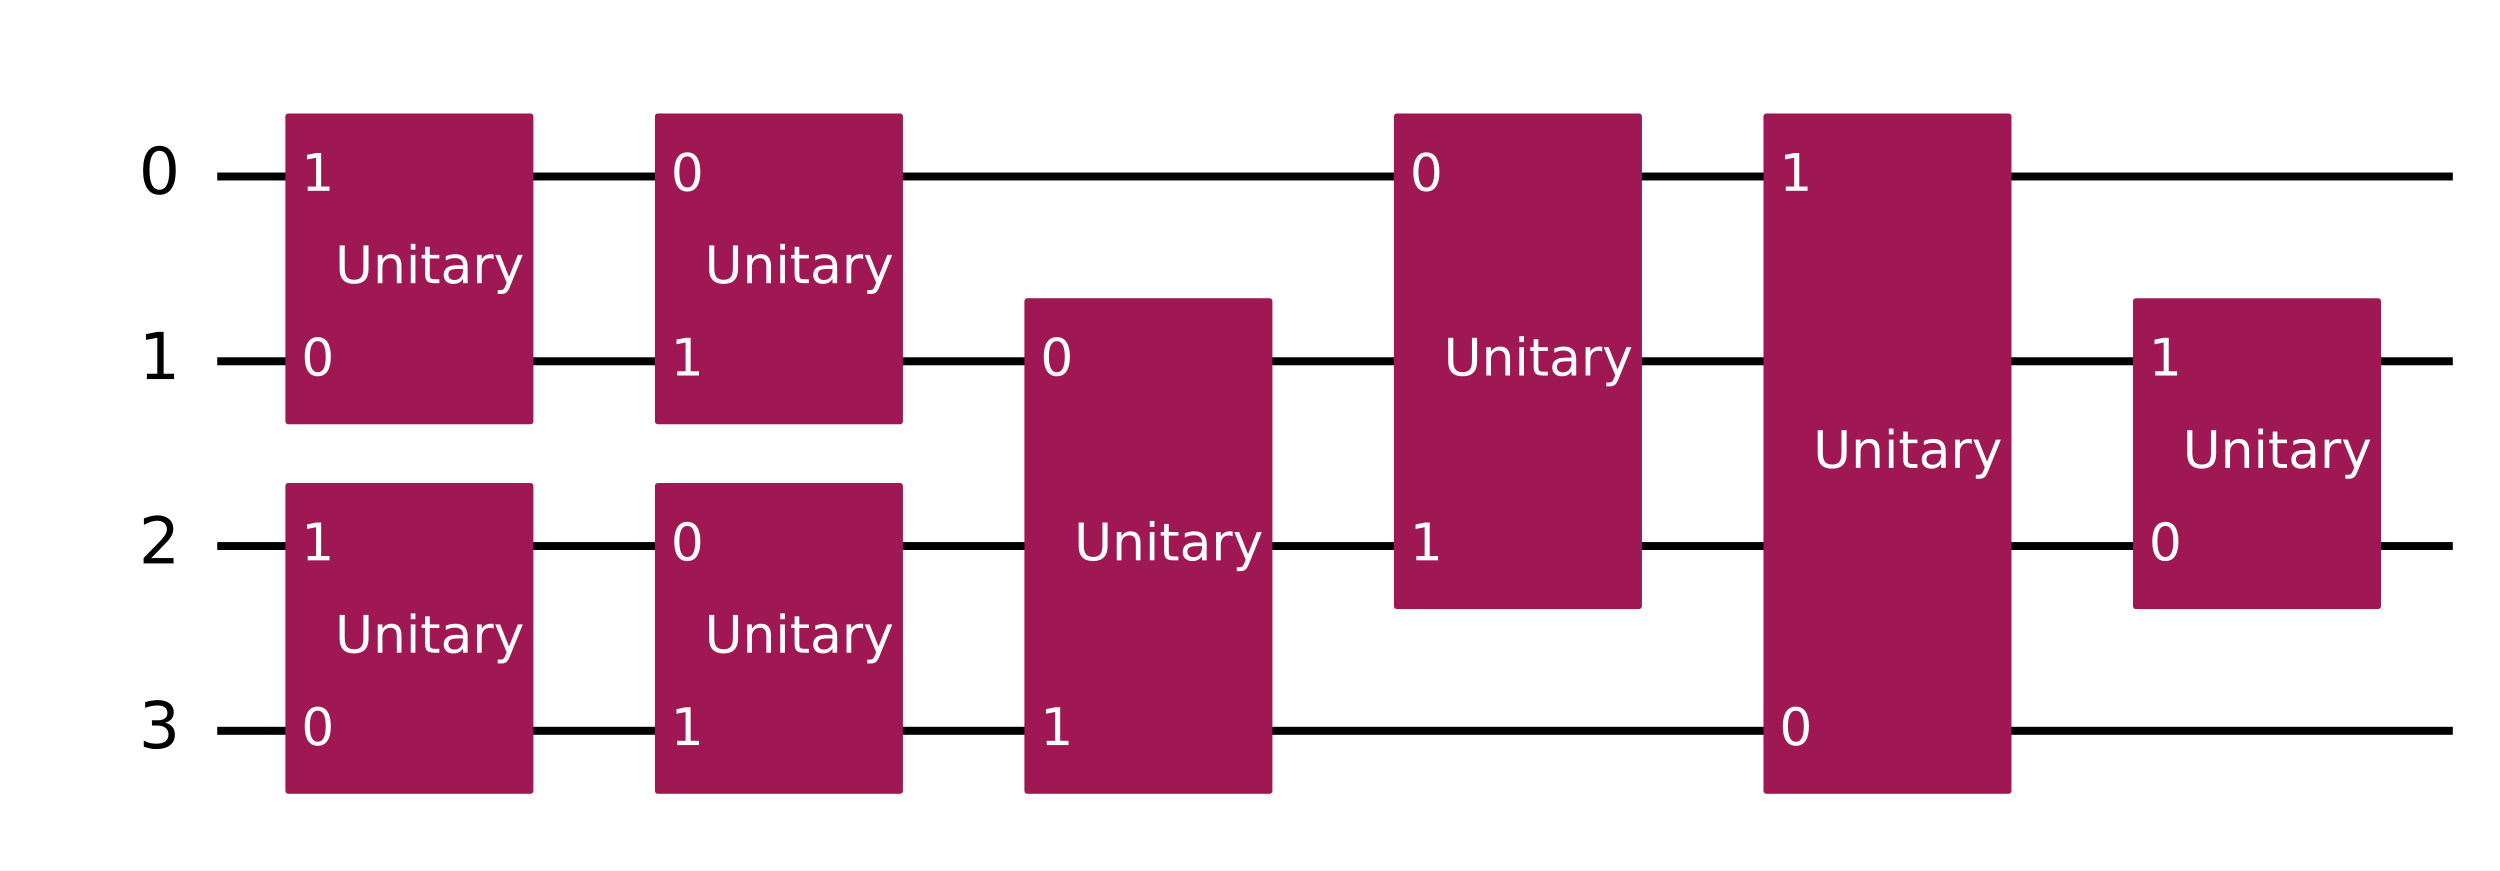
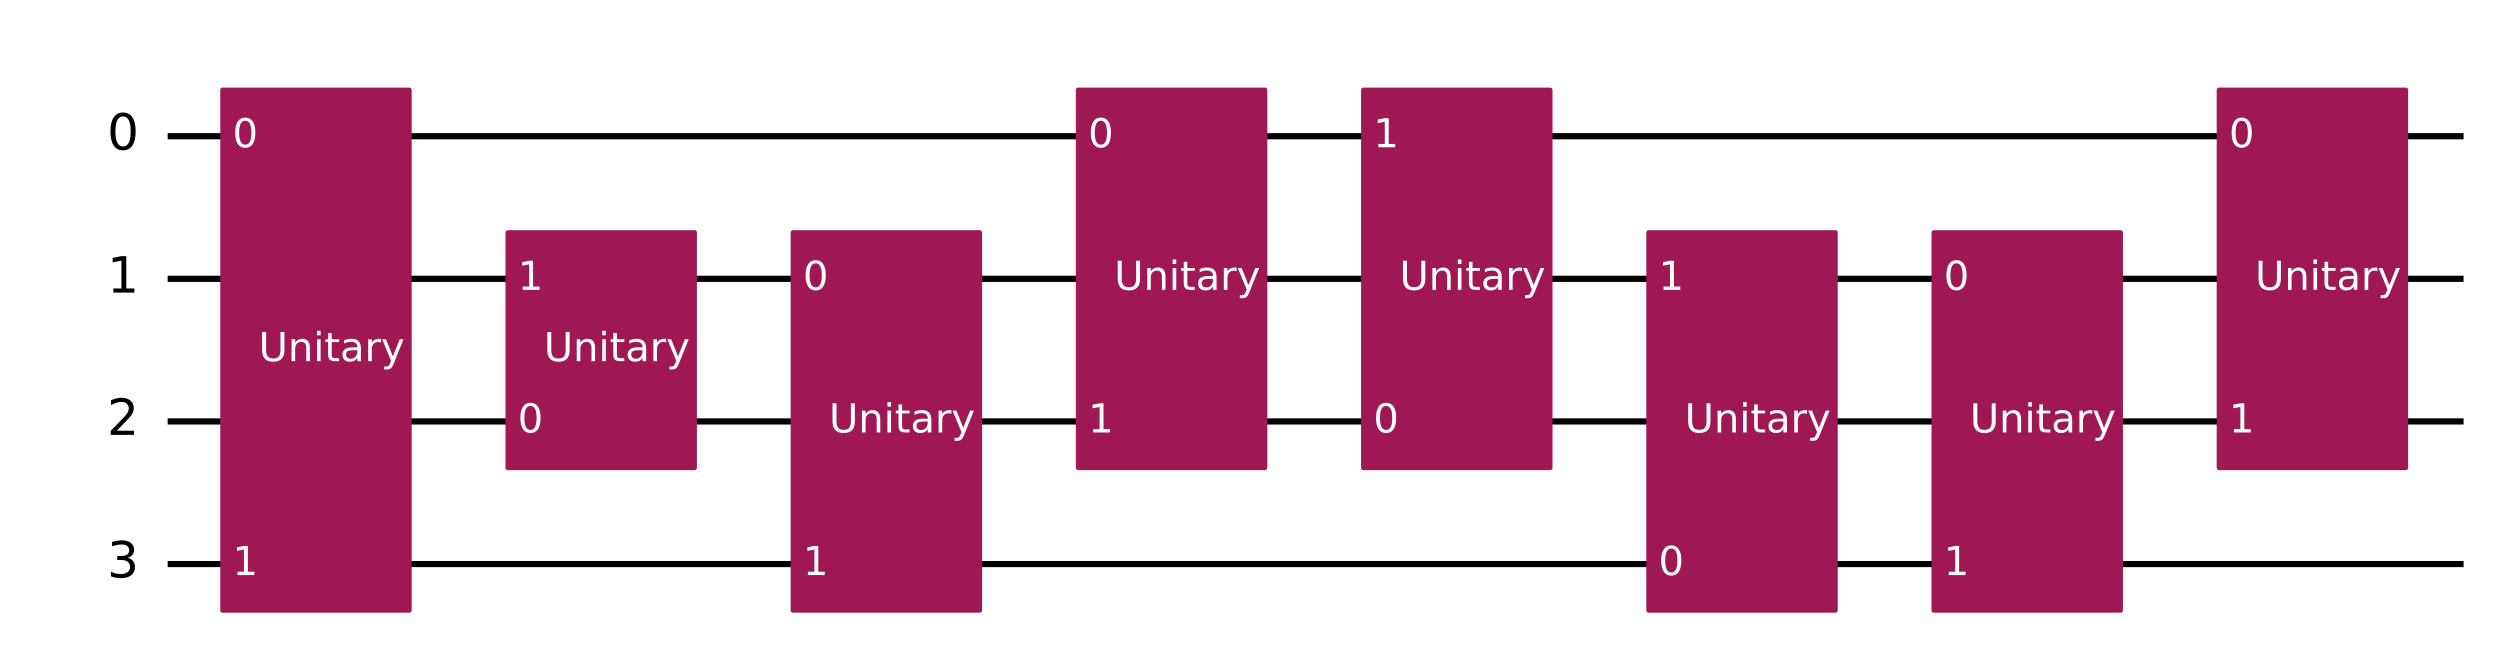
- <svg xmlns="http://www.w3.org/2000/svg" xmlns:xlink="http://www.w3.org/1999/xlink" width="627.22pt" height="218.36pt" version="1.1" viewBox="0 0 627.22 218.36">
+ <svg xmlns="http://www.w3.org/2000/svg" xmlns:xlink="http://www.w3.org/1999/xlink" width="812.64pt" height="218.36pt" version="1.1" viewBox="0 0 812.64 218.36">
  <defs>
    <style type="text/css">*{stroke-linejoin: round; stroke-linecap: butt}</style>
  </defs>
-   <path d="m0 218.36h627.22v-218.36h-627.22z" fill="#ffffff" />
-   <path d="m54.502 44.283h560.88" clip-path="url(#8fb275c92b1)" fill="none" stroke="#000000" stroke-linecap="square" stroke-width="2" />
-   <path d="m54.502 90.637h560.88" clip-path="url(#8fb275c92b1)" fill="none" stroke="#000000" stroke-linecap="square" stroke-width="2" />
-   <path d="m54.502 136.99h560.88" clip-path="url(#8fb275c92b1)" fill="none" stroke="#000000" stroke-linecap="square" stroke-width="2" />
-   <path d="m54.502 183.35h560.88" clip-path="url(#8fb275c92b1)" fill="none" stroke="#000000" stroke-linecap="square" stroke-width="2" />
+   <path d="m0 218.36h812.64v-218.36h-812.64z" fill="#ffffff" />
+   <path d="m54.502 44.283h746.3" clip-path="url(#8fb275c92b1)" fill="none" stroke="#000000" stroke-linecap="square" stroke-width="2" />
+   <path d="m54.502 90.637h746.3" clip-path="url(#8fb275c92b1)" fill="none" stroke="#000000" stroke-linecap="square" stroke-width="2" />
+   <path d="m54.502 136.99h746.3" clip-path="url(#8fb275c92b1)" fill="none" stroke="#000000" stroke-linecap="square" stroke-width="2" />
+   <path d="m54.502 183.35h746.3" clip-path="url(#8fb275c92b1)" fill="none" stroke="#000000" stroke-linecap="square" stroke-width="2" />
  <path d="m49.867 21.106h-1158.8v231.77h1158.8z" clip-path="url(#8fb275c92b1)" fill="#ffffff" stroke="#ffffff" stroke-width="1.5" />
-   <path d="m72.348 105.7h60.724v-76.484h-60.724z" clip-path="url(#8fb275c92b1)" fill="#9f1853" stroke="#9f1853" stroke-width="1.5" />
-   <path d="m72.348 198.41h60.724v-76.484h-60.724z" clip-path="url(#8fb275c92b1)" fill="#9f1853" stroke="#9f1853" stroke-width="1.5" />
-   <path d="m165.06 198.41h60.724v-76.484h-60.724z" clip-path="url(#8fb275c92b1)" fill="#9f1853" stroke="#9f1853" stroke-width="1.5" />
-   <path d="m165.06 105.7h60.724v-76.484h-60.724z" clip-path="url(#8fb275c92b1)" fill="#9f1853" stroke="#9f1853" stroke-width="1.5" />
+   <path d="m72.348 198.41h60.724v-169.19h-60.724z" clip-path="url(#8fb275c92b1)" fill="#9f1853" stroke="#9f1853" stroke-width="1.5" />
+   <path d="m165.06 152.06h60.724v-76.484h-60.724z" clip-path="url(#8fb275c92b1)" fill="#9f1853" stroke="#9f1853" stroke-width="1.5" />
  <path d="m257.76 198.41h60.724v-122.84h-60.724z" clip-path="url(#8fb275c92b1)" fill="#9f1853" stroke="#9f1853" stroke-width="1.5" />
  <path d="m350.47 152.06h60.724v-122.84h-60.724z" clip-path="url(#8fb275c92b1)" fill="#9f1853" stroke="#9f1853" stroke-width="1.5" />
-   <path d="m443.18 198.41h60.724v-169.19h-60.724z" clip-path="url(#8fb275c92b1)" fill="#9f1853" stroke="#9f1853" stroke-width="1.5" />
-   <path d="m535.89 152.06h60.724v-76.484h-60.724z" clip-path="url(#8fb275c92b1)" fill="#9f1853" stroke="#9f1853" stroke-width="1.5" />
+   <path d="m443.18 152.06h60.724v-122.84h-60.724z" clip-path="url(#8fb275c92b1)" fill="#9f1853" stroke="#9f1853" stroke-width="1.5" />
+   <path d="m535.89 198.41h60.724v-122.84h-60.724z" clip-path="url(#8fb275c92b1)" fill="#9f1853" stroke="#9f1853" stroke-width="1.5" />
+   <path d="m628.6 198.41h60.724v-122.84h-60.724z" clip-path="url(#8fb275c92b1)" fill="#9f1853" stroke="#9f1853" stroke-width="1.5" />
+   <path d="m721.3 152.06h60.724v-122.84h-60.724z" clip-path="url(#8fb275c92b1)" fill="#9f1853" stroke="#9f1853" stroke-width="1.5" />
  <g clip-path="url(#8fb275c92b1)">
    <g transform="translate(34.831 48.767) scale(.1625 -.1625)">
      <defs>
        <path id="DejaVuSans-30" transform="scale(.015625)" d="m2034 4250q-487 0-733-480-245-479-245-1442 0-959 245-1439 246-480 733-480 491 0 736 480 246 480 246 1439 0 963-246 1442-245 480-736 480zm0 500q785 0 1199-621 414-620 414-1801 0-1178-414-1799-414-620-1199-620-784 0-1198 620-414 621-414 1799 0 1181 414 1801 414 621 1198 621z" />
      </defs>
      <use transform="translate(0 .78125)" xlink:href="#DejaVuSans-30" />
    </g>
  </g>
  <g clip-path="url(#8fb275c92b1)">
    <g transform="translate(34.831 95.121) scale(.1625 -.1625)">
      <defs>
        <path id="DejaVuSans-31" transform="scale(.015625)" d="m794 531h1031v3560l-1122-225v575l1116 225h631v-4135h1031v-531h-2687v531z" />
      </defs>
      <use transform="translate(0 .09375)" xlink:href="#DejaVuSans-31" />
    </g>
  </g>
  <g clip-path="url(#8fb275c92b1)">
    <g transform="translate(34.831 141.48) scale(.1625 -.1625)">
      <defs>
        <path id="DejaVuSans-32" transform="scale(.015625)" d="m1228 531h2203v-531h-2962v531q359 372 979 998 621 627 780 809 303 340 423 576 121 236 121 464 0 372-261 606-261 235-680 235-297 0-627-103-329-103-704-313v638q381 153 712 231 332 78 607 78 725 0 1156-363 431-362 431-968 0-288-108-546-107-257-392-607-78-91-497-524-418-433-1181-1211z" />
      </defs>
      <use transform="translate(0 .78125)" xlink:href="#DejaVuSans-32" />
    </g>
  </g>
  <g clip-path="url(#8fb275c92b1)">
    <g transform="translate(34.831 187.83) scale(.1625 -.1625)">
      <defs>
        <path id="DejaVuSans-33" transform="scale(.015625)" d="m2597 2516q453-97 707-404 255-306 255-756 0-690-475-1069-475-378-1350-378-293 0-604 58t-642 174v609q262-153 574-231 313-78 654-78 593 0 904 234t311 681q0 413-289 645-289 233-804 233h-544v519h569q465 0 712 186t247 536q0 359-255 551-254 193-729 193-260 0-557-57-297-56-653-174v562q360 100 674 150t592 50q719 0 1137-327 419-326 419-882 0-388-222-655t-631-370z" />
      </defs>
      <use transform="translate(0 .78125)" xlink:href="#DejaVuSans-33" />
    </g>
  </g>
  <g clip-path="url(#8fb275c92b1)">
-     <g transform="translate(75.593 94.224) scale(.13 -.13)" fill="#ffffff">
-       <use xlink:href="#DejaVuSans-30" />
-     </g>
-   </g>
-   <g clip-path="url(#8fb275c92b1)">
    <g transform="translate(75.593 47.87) scale(.13 -.13)" fill="#ffffff">
-       <use xlink:href="#DejaVuSans-31" />
-     </g>
-   </g>
-   <g clip-path="url(#8fb275c92b1)">
-     <g transform="translate(84.076 71.047) scale(.13 -.13)" fill="#ffffff">
+       <use xlink:href="#DejaVuSans-30" />
+     </g>
+   </g>
+   <g clip-path="url(#8fb275c92b1)">
+     <g transform="translate(75.593 186.93) scale(.13 -.13)" fill="#ffffff">
+       <use xlink:href="#DejaVuSans-31" />
+     </g>
+   </g>
+   <g clip-path="url(#8fb275c92b1)">
+     <g transform="translate(84.076 117.4) scale(.13 -.13)" fill="#ffffff">
      <defs>
        <path id="DejaVuSans-55" transform="scale(.015625)" d="m556 4666h635v-2835q0-750 271-1080 272-329 882-329 606 0 878 329 272 330 272 1080v2835h634v-2913q0-912-452-1378-451-466-1332-466-885 0-1337 466-451 466-451 1378v2913z" />
        <path id="DejaVuSans-6e" transform="scale(.015625)" d="m3513 2113v-2113h-575v2094q0 497-194 743-194 247-581 247-466 0-735-297-269-296-269-809v-1978h-578v3500h578v-544q207 316 486 472 280 156 646 156 603 0 912-373 310-373 310-1098z" />
        <path id="DejaVuSans-69" transform="scale(.015625)" d="m603 3500h575v-3500h-575v3500zm0 1363h575v-729h-575v729z" />
        <path id="DejaVuSans-74" transform="scale(.015625)" d="m1172 4494v-994h1184v-447h-1184v-1900q0-428 117-550t477-122h590v-481h-590q-666 0-919 248-253 249-253 905v1900h-422v447h422v994h578z" />
        <path id="DejaVuSans-61" transform="scale(.015625)" d="m2194 1759q-697 0-966-159t-269-544q0-306 202-486 202-179 548-179 479 0 768 339t289 901v128h-572zm1147 238v-1997h-575v531q-197-318-491-470t-719-152q-537 0-855 302-317 302-317 808 0 590 395 890 396 300 1180 300h807v57q0 397-261 614t-733 217q-300 0-585-72-284-72-546-216v532q315 122 612 182 297 61 578 61 760 0 1135-394 375-393 375-1193z" />
        <path id="DejaVuSans-72" transform="scale(.015625)" d="m2631 2963q-97 56-211 82-114 27-251 27-488 0-749-317t-261-911v-1844h-578v3500h578v-544q182 319 472 473 291 155 707 155 59 0 131-8 72-7 159-23l3-590z" />
        <path id="DejaVuSans-79" transform="scale(.015625)" d="m2059-325q-243-625-475-815-231-191-618-191h-460v481h338q237 0 368 113 132 112 291 531l103 262-1415 3444h609l1094-2737 1094 2737h609l-1538-3825z" />
      </defs>
      <use xlink:href="#DejaVuSans-55" />
      <use transform="translate(73.193)" xlink:href="#DejaVuSans-6e" />
      <use transform="translate(136.57)" xlink:href="#DejaVuSans-69" />
      <use transform="translate(164.36)" xlink:href="#DejaVuSans-74" />
      <use transform="translate(203.56)" xlink:href="#DejaVuSans-61" />
      <use transform="translate(264.84)" xlink:href="#DejaVuSans-72" />
      <use transform="translate(305.96)" xlink:href="#DejaVuSans-79" />
    </g>
  </g>
  <g clip-path="url(#8fb275c92b1)">
-     <g transform="translate(75.593 186.93) scale(.13 -.13)" fill="#ffffff">
-       <use xlink:href="#DejaVuSans-30" />
-     </g>
-   </g>
-   <g clip-path="url(#8fb275c92b1)">
-     <g transform="translate(75.593 140.58) scale(.13 -.13)" fill="#ffffff">
-       <use xlink:href="#DejaVuSans-31" />
-     </g>
-   </g>
-   <g clip-path="url(#8fb275c92b1)">
-     <g transform="translate(84.076 163.76) scale(.13 -.13)" fill="#ffffff">
-       <use xlink:href="#DejaVuSans-55" />
-       <use transform="translate(73.193)" xlink:href="#DejaVuSans-6e" />
-       <use transform="translate(136.57)" xlink:href="#DejaVuSans-69" />
-       <use transform="translate(164.36)" xlink:href="#DejaVuSans-74" />
-       <use transform="translate(203.56)" xlink:href="#DejaVuSans-61" />
-       <use transform="translate(264.84)" xlink:href="#DejaVuSans-72" />
-       <use transform="translate(305.96)" xlink:href="#DejaVuSans-79" />
-     </g>
-   </g>
-   <g clip-path="url(#8fb275c92b1)">
    <g transform="translate(168.3 140.58) scale(.13 -.13)" fill="#ffffff">
      <use xlink:href="#DejaVuSans-30" />
    </g>
  </g>
  <g clip-path="url(#8fb275c92b1)">
-     <g transform="translate(168.3 186.93) scale(.13 -.13)" fill="#ffffff">
-       <use xlink:href="#DejaVuSans-31" />
-     </g>
-   </g>
-   <g clip-path="url(#8fb275c92b1)">
-     <g transform="translate(176.78 163.76) scale(.13 -.13)" fill="#ffffff">
-       <use xlink:href="#DejaVuSans-55" />
-       <use transform="translate(73.193)" xlink:href="#DejaVuSans-6e" />
-       <use transform="translate(136.57)" xlink:href="#DejaVuSans-69" />
-       <use transform="translate(164.36)" xlink:href="#DejaVuSans-74" />
-       <use transform="translate(203.56)" xlink:href="#DejaVuSans-61" />
-       <use transform="translate(264.84)" xlink:href="#DejaVuSans-72" />
-       <use transform="translate(305.96)" xlink:href="#DejaVuSans-79" />
-     </g>
-   </g>
-   <g clip-path="url(#8fb275c92b1)">
-     <g transform="translate(168.3 47.87) scale(.13 -.13)" fill="#ffffff">
-       <use xlink:href="#DejaVuSans-30" />
-     </g>
-   </g>
-   <g clip-path="url(#8fb275c92b1)">
    <g transform="translate(168.3 94.224) scale(.13 -.13)" fill="#ffffff">
      <use xlink:href="#DejaVuSans-31" />
    </g>
  </g>
  <g clip-path="url(#8fb275c92b1)">
-     <g transform="translate(176.78 71.047) scale(.13 -.13)" fill="#ffffff">
+     <g transform="translate(176.78 117.4) scale(.13 -.13)" fill="#ffffff">
      <use xlink:href="#DejaVuSans-55" />
      <use transform="translate(73.193)" xlink:href="#DejaVuSans-6e" />
      <use transform="translate(136.57)" xlink:href="#DejaVuSans-69" />
      <use transform="translate(164.36)" xlink:href="#DejaVuSans-74" />
      <use transform="translate(203.56)" xlink:href="#DejaVuSans-61" />
      <use transform="translate(264.84)" xlink:href="#DejaVuSans-72" />
      <use transform="translate(305.96)" xlink:href="#DejaVuSans-79" />
    </g>
  </g>
  <g clip-path="url(#8fb275c92b1)">
    <g transform="translate(261.01 94.224) scale(.13 -.13)" fill="#ffffff">
      <use xlink:href="#DejaVuSans-30" />
    </g>
  </g>
  <g clip-path="url(#8fb275c92b1)">
    <g transform="translate(261.01 186.93) scale(.13 -.13)" fill="#ffffff">
      <use xlink:href="#DejaVuSans-31" />
    </g>
  </g>
  <g clip-path="url(#8fb275c92b1)">
    <g transform="translate(269.49 140.58) scale(.13 -.13)" fill="#ffffff">
      <use xlink:href="#DejaVuSans-55" />
      <use transform="translate(73.193)" xlink:href="#DejaVuSans-6e" />
      <use transform="translate(136.57)" xlink:href="#DejaVuSans-69" />
      <use transform="translate(164.36)" xlink:href="#DejaVuSans-74" />
      <use transform="translate(203.56)" xlink:href="#DejaVuSans-61" />
      <use transform="translate(264.84)" xlink:href="#DejaVuSans-72" />
      <use transform="translate(305.96)" xlink:href="#DejaVuSans-79" />
    </g>
  </g>
  <g clip-path="url(#8fb275c92b1)">
    <g transform="translate(353.72 47.87) scale(.13 -.13)" fill="#ffffff">
      <use xlink:href="#DejaVuSans-30" />
    </g>
  </g>
  <g clip-path="url(#8fb275c92b1)">
    <g transform="translate(353.72 140.58) scale(.13 -.13)" fill="#ffffff">
      <use xlink:href="#DejaVuSans-31" />
    </g>
  </g>
  <g clip-path="url(#8fb275c92b1)">
    <g transform="translate(362.2 94.224) scale(.13 -.13)" fill="#ffffff">
      <use xlink:href="#DejaVuSans-55" />
      <use transform="translate(73.193)" xlink:href="#DejaVuSans-6e" />
      <use transform="translate(136.57)" xlink:href="#DejaVuSans-69" />
      <use transform="translate(164.36)" xlink:href="#DejaVuSans-74" />
      <use transform="translate(203.56)" xlink:href="#DejaVuSans-61" />
      <use transform="translate(264.84)" xlink:href="#DejaVuSans-72" />
      <use transform="translate(305.96)" xlink:href="#DejaVuSans-79" />
    </g>
  </g>
  <g clip-path="url(#8fb275c92b1)">
-     <g transform="translate(446.43 186.93) scale(.13 -.13)" fill="#ffffff">
+     <g transform="translate(446.43 140.58) scale(.13 -.13)" fill="#ffffff">
      <use xlink:href="#DejaVuSans-30" />
    </g>
  </g>
  <g clip-path="url(#8fb275c92b1)">
    <g transform="translate(446.43 47.87) scale(.13 -.13)" fill="#ffffff">
      <use xlink:href="#DejaVuSans-31" />
    </g>
  </g>
  <g clip-path="url(#8fb275c92b1)">
-     <g transform="translate(454.91 117.4) scale(.13 -.13)" fill="#ffffff">
-       <use xlink:href="#DejaVuSans-55" />
-       <use transform="translate(73.193)" xlink:href="#DejaVuSans-6e" />
-       <use transform="translate(136.57)" xlink:href="#DejaVuSans-69" />
-       <use transform="translate(164.36)" xlink:href="#DejaVuSans-74" />
-       <use transform="translate(203.56)" xlink:href="#DejaVuSans-61" />
-       <use transform="translate(264.84)" xlink:href="#DejaVuSans-72" />
-       <use transform="translate(305.96)" xlink:href="#DejaVuSans-79" />
-     </g>
-   </g>
-   <g clip-path="url(#8fb275c92b1)">
-     <g transform="translate(539.13 140.58) scale(.13 -.13)" fill="#ffffff">
+     <g transform="translate(454.91 94.224) scale(.13 -.13)" fill="#ffffff">
+       <use xlink:href="#DejaVuSans-55" />
+       <use transform="translate(73.193)" xlink:href="#DejaVuSans-6e" />
+       <use transform="translate(136.57)" xlink:href="#DejaVuSans-69" />
+       <use transform="translate(164.36)" xlink:href="#DejaVuSans-74" />
+       <use transform="translate(203.56)" xlink:href="#DejaVuSans-61" />
+       <use transform="translate(264.84)" xlink:href="#DejaVuSans-72" />
+       <use transform="translate(305.96)" xlink:href="#DejaVuSans-79" />
+     </g>
+   </g>
+   <g clip-path="url(#8fb275c92b1)">
+     <g transform="translate(539.13 186.93) scale(.13 -.13)" fill="#ffffff">
      <use xlink:href="#DejaVuSans-30" />
    </g>
  </g>
  <g clip-path="url(#8fb275c92b1)">
    <g transform="translate(539.13 94.224) scale(.13 -.13)" fill="#ffffff">
      <use xlink:href="#DejaVuSans-31" />
    </g>
  </g>
  <g clip-path="url(#8fb275c92b1)">
-     <g transform="translate(547.62 117.4) scale(.13 -.13)" fill="#ffffff">
+     <g transform="translate(547.62 140.58) scale(.13 -.13)" fill="#ffffff">
+       <use xlink:href="#DejaVuSans-55" />
+       <use transform="translate(73.193)" xlink:href="#DejaVuSans-6e" />
+       <use transform="translate(136.57)" xlink:href="#DejaVuSans-69" />
+       <use transform="translate(164.36)" xlink:href="#DejaVuSans-74" />
+       <use transform="translate(203.56)" xlink:href="#DejaVuSans-61" />
+       <use transform="translate(264.84)" xlink:href="#DejaVuSans-72" />
+       <use transform="translate(305.96)" xlink:href="#DejaVuSans-79" />
+     </g>
+   </g>
+   <g clip-path="url(#8fb275c92b1)">
+     <g transform="translate(631.84 94.224) scale(.13 -.13)" fill="#ffffff">
+       <use xlink:href="#DejaVuSans-30" />
+     </g>
+   </g>
+   <g clip-path="url(#8fb275c92b1)">
+     <g transform="translate(631.84 186.93) scale(.13 -.13)" fill="#ffffff">
+       <use xlink:href="#DejaVuSans-31" />
+     </g>
+   </g>
+   <g clip-path="url(#8fb275c92b1)">
+     <g transform="translate(640.32 140.58) scale(.13 -.13)" fill="#ffffff">
+       <use xlink:href="#DejaVuSans-55" />
+       <use transform="translate(73.193)" xlink:href="#DejaVuSans-6e" />
+       <use transform="translate(136.57)" xlink:href="#DejaVuSans-69" />
+       <use transform="translate(164.36)" xlink:href="#DejaVuSans-74" />
+       <use transform="translate(203.56)" xlink:href="#DejaVuSans-61" />
+       <use transform="translate(264.84)" xlink:href="#DejaVuSans-72" />
+       <use transform="translate(305.96)" xlink:href="#DejaVuSans-79" />
+     </g>
+   </g>
+   <g clip-path="url(#8fb275c92b1)">
+     <g transform="translate(724.55 47.87) scale(.13 -.13)" fill="#ffffff">
+       <use xlink:href="#DejaVuSans-30" />
+     </g>
+   </g>
+   <g clip-path="url(#8fb275c92b1)">
+     <g transform="translate(724.55 140.58) scale(.13 -.13)" fill="#ffffff">
+       <use xlink:href="#DejaVuSans-31" />
+     </g>
+   </g>
+   <g clip-path="url(#8fb275c92b1)">
+     <g transform="translate(733.03 94.224) scale(.13 -.13)" fill="#ffffff">
      <use xlink:href="#DejaVuSans-55" />
      <use transform="translate(73.193)" xlink:href="#DejaVuSans-6e" />
      <use transform="translate(136.57)" xlink:href="#DejaVuSans-69" />
      <use transform="translate(164.36)" xlink:href="#DejaVuSans-74" />
      <use transform="translate(203.56)" xlink:href="#DejaVuSans-61" />
      <use transform="translate(264.84)" xlink:href="#DejaVuSans-72" />
      <use transform="translate(305.96)" xlink:href="#DejaVuSans-79" />
    </g>
  </g>
  <defs>
    <clipPath id="8fb275c92b1">
-       <rect x="7.2" y="7.2" width="612.82" height="203.96" />
+       <rect x="7.2" y="7.2" width="798.24" height="203.96" />
    </clipPath>
  </defs>
</svg>
